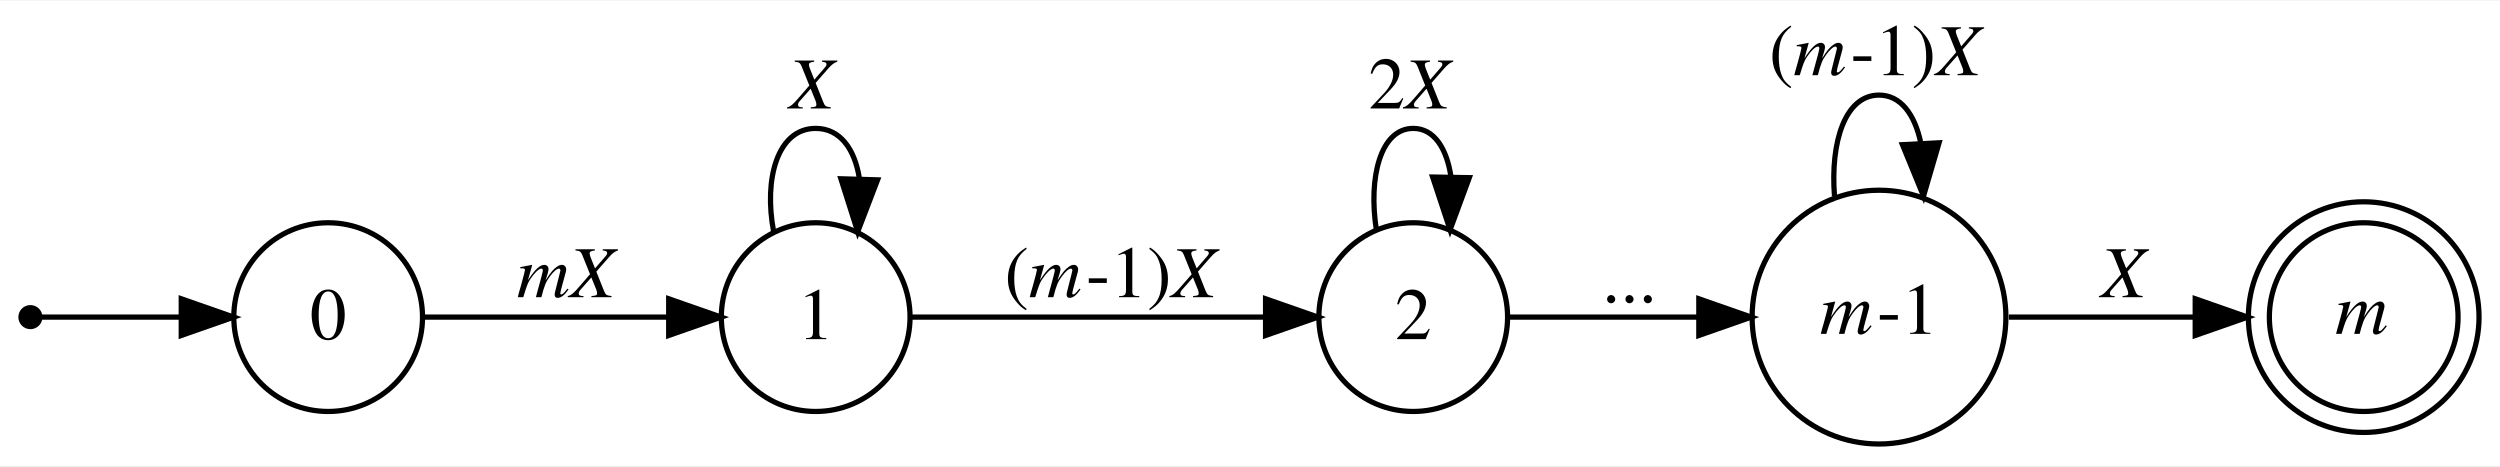
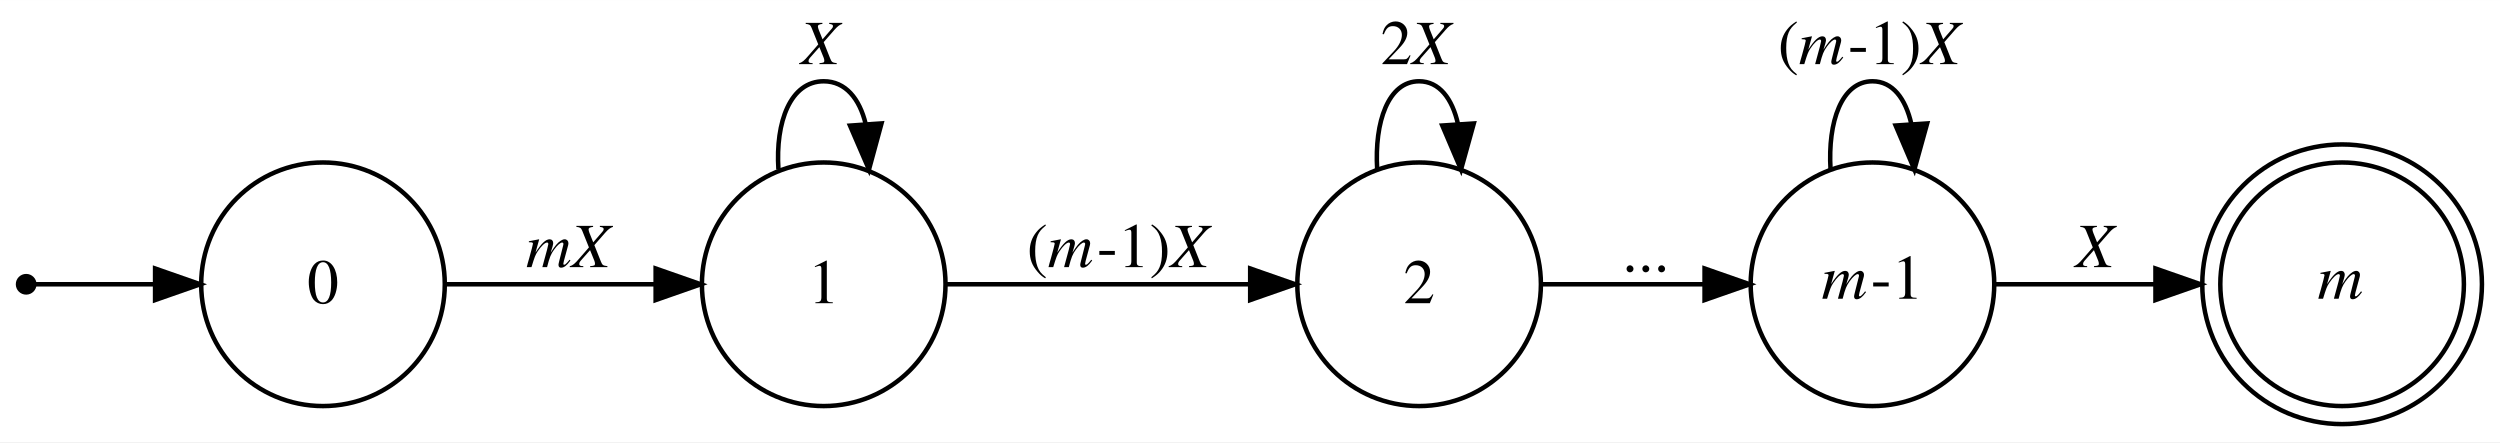
- <svg xmlns="http://www.w3.org/2000/svg" width="477pt" height="89pt" viewBox="0.00 0.00 476.90 88.70">
-   <g id="graph0" class="graph" transform="scale(1 1) rotate(0) translate(4 84.7045)">
-     <polygon fill="white" stroke="none" points="-4,4 -4,-84.704 472.901,-84.704 472.901,4 -4,4" />
+ <svg xmlns="http://www.w3.org/2000/svg" width="554pt" height="98pt" viewBox="0.00 0.00 554.20 98.00">
+   <g id="graph0" class="graph" transform="scale(1 1) rotate(0) translate(4 94)">
+     <polygon fill="#ffffff" stroke="transparent" points="-4,4 -4,-94 550.197,-94 550.197,4 -4,4" />
    <g id="node1" class="node">
-       <ellipse fill="none" stroke="black" cx="58.6" cy="-24.352" rx="18" ry="18" />
-       <text text-anchor="start" x="55.1" y="-20.152" font-family="Times,serif" font-size="14.00">0</text>
+       <ellipse fill="#000000" stroke="#000000" cx="1.8" cy="-31" rx="1.8" ry="1.8" />
+     </g>
+     <g id="node3" class="node">
+       <ellipse fill="none" stroke="#000000" cx="67.6" cy="-31" rx="27" ry="27" />
+       <text text-anchor="middle" x="67.6" y="-26.8" font-family="Times,serif" font-size="14.00" fill="#000000">0</text>
+     </g>
+     <g id="edge1" class="edge">
+       <path fill="none" stroke="#000000" d="M3.698,-31C7.936,-31 18.702,-31 30.215,-31" />
+       <polygon fill="#000000" stroke="#000000" points="30.38,-34.5 40.38,-31 30.379,-27.5 30.38,-34.5" />
    </g>
    <g id="node2" class="node">
-       <ellipse fill="none" stroke="black" cx="151.6" cy="-24.352" rx="18" ry="18" />
-       <text text-anchor="start" x="148.1" y="-20.152" font-family="Times,serif" font-size="14.00">1</text>
+       <ellipse fill="none" stroke="#000000" cx="515.197" cy="-31" rx="27" ry="27" />
+       <ellipse fill="none" stroke="#000000" cx="515.197" cy="-31" rx="31" ry="31" />
+       <text text-anchor="start" x="509.752" y="-27.8" font-family="Times,serif" font-style="italic" font-size="14.00" fill="#000000">m</text>
+     </g>
+     <g id="node4" class="node">
+       <ellipse fill="none" stroke="#000000" cx="178.6" cy="-31" rx="27" ry="27" />
+       <text text-anchor="middle" x="178.6" y="-26.8" font-family="Times,serif" font-size="14.00" fill="#000000">1</text>
    </g>
    <g id="edge2" class="edge">
-       <path fill="none" stroke="black" d="M76.716,-24.352C89.808,-24.352 108.12,-24.352 123.237,-24.352" />
-       <polygon fill="black" stroke="black" points="123.56,-27.852 133.56,-24.352 123.56,-20.852 123.56,-27.852" />
-       <text text-anchor="start" x="94.6" y="-28.152" font-family="Times,serif" font-style="italic" font-size="14.00">mX</text>
+       <path fill="none" stroke="#000000" d="M94.754,-31C108.729,-31 125.983,-31 141.199,-31" />
+       <polygon fill="#000000" stroke="#000000" points="141.342,-34.5 151.342,-31 141.342,-27.5 141.342,-34.5" />
+       <text text-anchor="start" x="112.6" y="-34.8" font-family="Times,serif" font-style="italic" font-size="14.00" fill="#000000">mX</text>
    </g>
    <g id="edge3" class="edge">
-       <path fill="none" stroke="black" d="M143.584,-40.642C141.651,-50.741 144.323,-60.352 151.6,-60.352 156.262,-60.352 159.034,-56.408 159.916,-50.918" />
-       <polygon fill="black" stroke="black" points="163.407,-50.536 159.616,-40.642 156.41,-50.74 163.407,-50.536" />
-       <text text-anchor="start" x="146.545" y="-64.152" font-family="Times,serif" font-style="italic" font-size="14.00">X</text>
+       <path fill="none" stroke="#000000" d="M168.564,-56.444C167.872,-67.028 171.217,-76 178.6,-76 183.445,-76 186.551,-72.136 187.918,-66.488" />
+       <polygon fill="#000000" stroke="#000000" points="191.415,-66.668 188.636,-56.444 184.432,-66.169 191.415,-66.668" />
+       <text text-anchor="start" x="173.545" y="-79.8" font-family="Times,serif" font-style="italic" font-size="14.00" fill="#000000">X</text>
    </g>
-     <g id="node3" class="node">
-       <ellipse fill="none" stroke="black" cx="265.586" cy="-24.352" rx="18" ry="18" />
-       <text text-anchor="start" x="262.086" y="-20.152" font-family="Times,serif" font-size="14.00">2</text>
+     <g id="node5" class="node">
+       <ellipse fill="none" stroke="#000000" cx="310.586" cy="-31" rx="27" ry="27" />
+       <text text-anchor="middle" x="310.586" y="-26.8" font-family="Times,serif" font-size="14.00" fill="#000000">2</text>
    </g>
    <g id="edge4" class="edge">
-       <path fill="none" stroke="black" d="M169.608,-24.352C187.532,-24.352 216.037,-24.352 237.148,-24.352" />
-       <polygon fill="black" stroke="black" points="237.418,-27.852 247.418,-24.352 237.418,-20.852 237.418,-27.852" />
-       <text text-anchor="start" x="187.6" y="-28.152" font-family="Times,serif" font-size="14.00">(</text>
-       <text text-anchor="start" x="192.262" y="-28.152" font-family="Times,serif" font-style="italic" font-size="14.00">m</text>
-       <text text-anchor="start" x="203.152" y="-28.152" font-family="Times,serif" font-size="14.00">-1)</text>
-       <text text-anchor="start" x="219.476" y="-28.152" font-family="Times,serif" font-style="italic" font-size="14.00">X</text>
+       <path fill="none" stroke="#000000" d="M205.628,-31C225.072,-31 251.547,-31 273.042,-31" />
+       <polygon fill="#000000" stroke="#000000" points="273.141,-34.5 283.141,-31 273.141,-27.5 273.141,-34.5" />
+       <text text-anchor="start" x="223.6" y="-34.8" font-family="Times,serif" font-size="14.00" fill="#000000">(</text>
+       <text text-anchor="start" x="228.262" y="-34.8" font-family="Times,serif" font-style="italic" font-size="14.00" fill="#000000">m</text>
+       <text text-anchor="start" x="239.152" y="-34.8" font-family="Times,serif" font-size="14.00" fill="#000000">-1)</text>
+       <text text-anchor="start" x="255.476" y="-34.8" font-family="Times,serif" font-style="italic" font-size="14.00" fill="#000000">X</text>
    </g>
    <g id="edge5" class="edge">
-       <path fill="none" stroke="black" d="M258.555,-41.016C256.993,-50.977 259.336,-60.352 265.586,-60.352 269.59,-60.352 271.991,-56.505 272.789,-51.12" />
-       <polygon fill="black" stroke="black" points="276.286,-50.956 272.618,-41.016 269.287,-51.074 276.286,-50.956" />
-       <text text-anchor="start" x="257.031" y="-64.152" font-family="Times,serif" font-size="14.00">2</text>
-       <text text-anchor="start" x="264.031" y="-64.152" font-family="Times,serif" font-style="italic" font-size="14.00">X</text>
+       <path fill="none" stroke="#000000" d="M301.294,-56.444C300.653,-67.028 303.75,-76 310.586,-76 315.072,-76 317.949,-72.136 319.215,-66.488" />
+       <polygon fill="#000000" stroke="#000000" points="322.711,-66.653 319.879,-56.444 315.726,-66.191 322.711,-66.653" />
+       <text text-anchor="start" x="302.031" y="-79.8" font-family="Times,serif" font-size="14.00" fill="#000000">2</text>
+       <text text-anchor="start" x="309.031" y="-79.8" font-family="Times,serif" font-style="italic" font-size="14.00" fill="#000000">X</text>
    </g>
-     <g id="node4" class="node">
-       <ellipse fill="none" stroke="black" cx="354.439" cy="-24.352" rx="24.205" ry="24.205" />
-       <text text-anchor="start" x="343.163" y="-21.152" font-family="Times,serif" font-style="italic" font-size="14.00">m</text>
-       <text text-anchor="start" x="354.052" y="-21.152" font-family="Times,serif" font-size="14.00">-1</text>
+     <g id="node6" class="node">
+       <ellipse fill="none" stroke="#000000" cx="411.086" cy="-31" rx="27" ry="27" />
+       <text text-anchor="start" x="399.81" y="-27.8" font-family="Times,serif" font-style="italic" font-size="14.00" fill="#000000">m</text>
+       <text text-anchor="start" x="410.7" y="-27.8" font-family="Times,serif" font-size="14.00" fill="#000000">-1</text>
    </g>
    <g id="edge6" class="edge">
-       <path fill="none" stroke="black" d="M283.746,-24.352C294.096,-24.352 307.636,-24.352 320.026,-24.352" />
-       <polygon fill="black" stroke="black" points="320.067,-27.852 330.067,-24.352 320.067,-20.852 320.067,-27.852" />
-       <text text-anchor="middle" x="306.836" y="-27.152" font-family="Times,serif" font-size="14.00">...</text>
+       <path fill="none" stroke="#000000" d="M337.783,-31C348.844,-31 361.807,-31 373.731,-31" />
+       <polygon fill="#000000" stroke="#000000" points="373.868,-34.5 383.868,-31 373.868,-27.5 373.868,-34.5" />
+       <text text-anchor="middle" x="360.836" y="-33.8" font-family="Times,serif" font-size="14.00" fill="#000000">...</text>
+     </g>
+     <g id="edge8" class="edge">
+       <path fill="none" stroke="#000000" d="M438.168,-31C448.979,-31 461.673,-31 473.603,-31" />
+       <polygon fill="#000000" stroke="#000000" points="473.823,-34.5 483.823,-31 473.823,-27.5 473.823,-34.5" />
+       <text text-anchor="start" x="456.086" y="-34.8" font-family="Times,serif" font-style="italic" font-size="14.00" fill="#000000">X</text>
    </g>
    <g id="edge7" class="edge">
-       <path fill="none" stroke="black" d="M345.948,-47.441C345.14,-57.771 347.97,-66.704 354.439,-66.704 358.583,-66.704 361.233,-63.038 362.391,-57.687" />
-       <polygon fill="black" stroke="black" points="365.899,-57.611 362.929,-47.441 358.909,-57.244 365.899,-57.611" />
-       <text text-anchor="start" x="333.445" y="-70.504" font-family="Times,serif" font-size="14.00">(</text>
-       <text text-anchor="start" x="338.107" y="-70.504" font-family="Times,serif" font-style="italic" font-size="14.00">m</text>
-       <text text-anchor="start" x="348.997" y="-70.504" font-family="Times,serif" font-size="14.00">-1)</text>
-       <text text-anchor="start" x="365.321" y="-70.504" font-family="Times,serif" font-style="italic" font-size="14.00">X</text>
-     </g>
-     <g id="node5" class="node">
-       <ellipse fill="none" stroke="black" cx="446.901" cy="-24.352" rx="18" ry="18" />
-       <ellipse fill="none" stroke="black" cx="446.901" cy="-24.352" rx="22" ry="22" />
-       <text text-anchor="start" x="441.456" y="-21.152" font-family="Times,serif" font-style="italic" font-size="14.00">m</text>
-     </g>
-     <g id="edge8" class="edge">
-       <path fill="none" stroke="black" d="M379.207,-24.352C390.028,-24.352 402.983,-24.352 414.585,-24.352" />
-       <polygon fill="black" stroke="black" points="414.76,-27.852 424.759,-24.352 414.759,-20.852 414.76,-27.852" />
-       <text text-anchor="start" x="396.791" y="-28.152" font-family="Times,serif" font-style="italic" font-size="14.00">X</text>
-     </g>
-     <g id="node6" class="node">
-       <ellipse fill="black" stroke="black" cx="1.8" cy="-24.352" rx="1.8" ry="1.8" />
-     </g>
-     <g id="edge1" class="edge">
-       <path fill="none" stroke="black" d="M3.751,-24.352C7.115,-24.352 18.875,-24.352 30.55,-24.352" />
-       <polygon fill="black" stroke="black" points="30.575,-27.852 40.575,-24.352 30.575,-20.852 30.575,-27.852" />
+       <path fill="none" stroke="#000000" d="M401.794,-56.444C401.153,-67.028 404.25,-76 411.086,-76 415.572,-76 418.449,-72.136 419.715,-66.488" />
+       <polygon fill="#000000" stroke="#000000" points="423.211,-66.653 420.379,-56.444 416.226,-66.191 423.211,-66.653" />
+       <text text-anchor="start" x="390.093" y="-79.8" font-family="Times,serif" font-size="14.00" fill="#000000">(</text>
+       <text text-anchor="start" x="394.755" y="-79.8" font-family="Times,serif" font-style="italic" font-size="14.00" fill="#000000">m</text>
+       <text text-anchor="start" x="405.645" y="-79.8" font-family="Times,serif" font-size="14.00" fill="#000000">-1)</text>
+       <text text-anchor="start" x="421.969" y="-79.8" font-family="Times,serif" font-style="italic" font-size="14.00" fill="#000000">X</text>
    </g>
  </g>
</svg>
